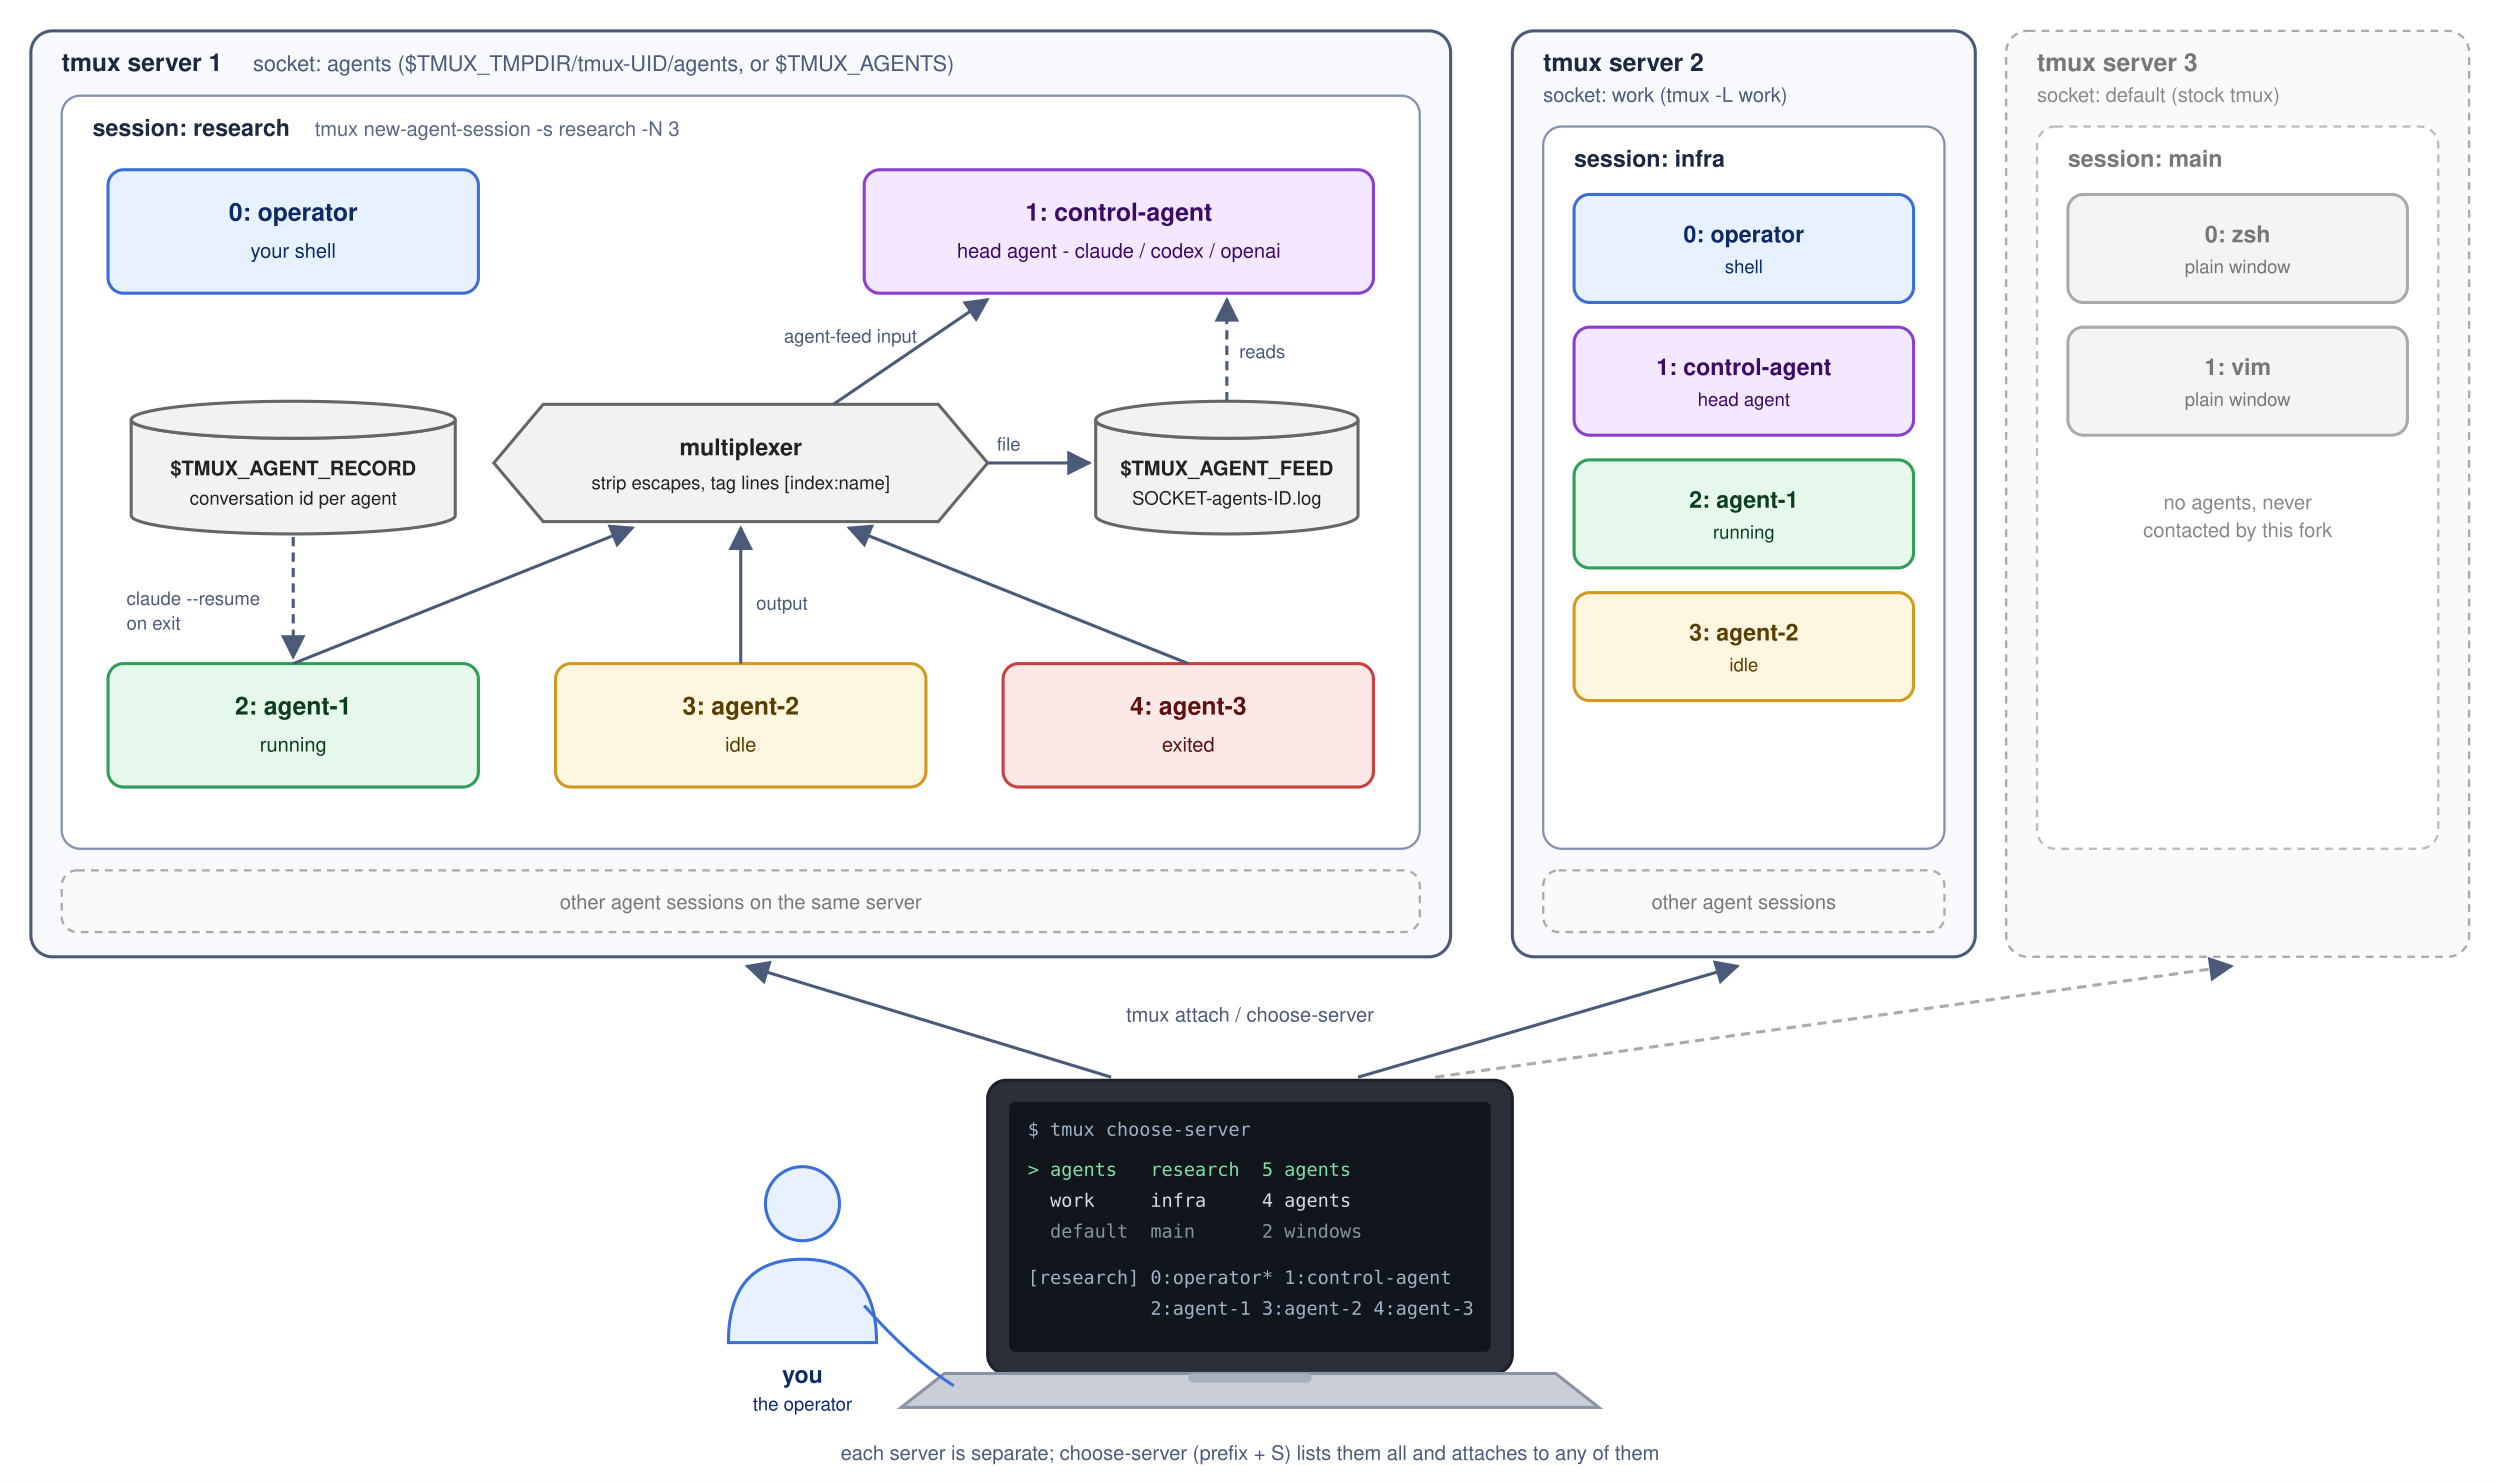
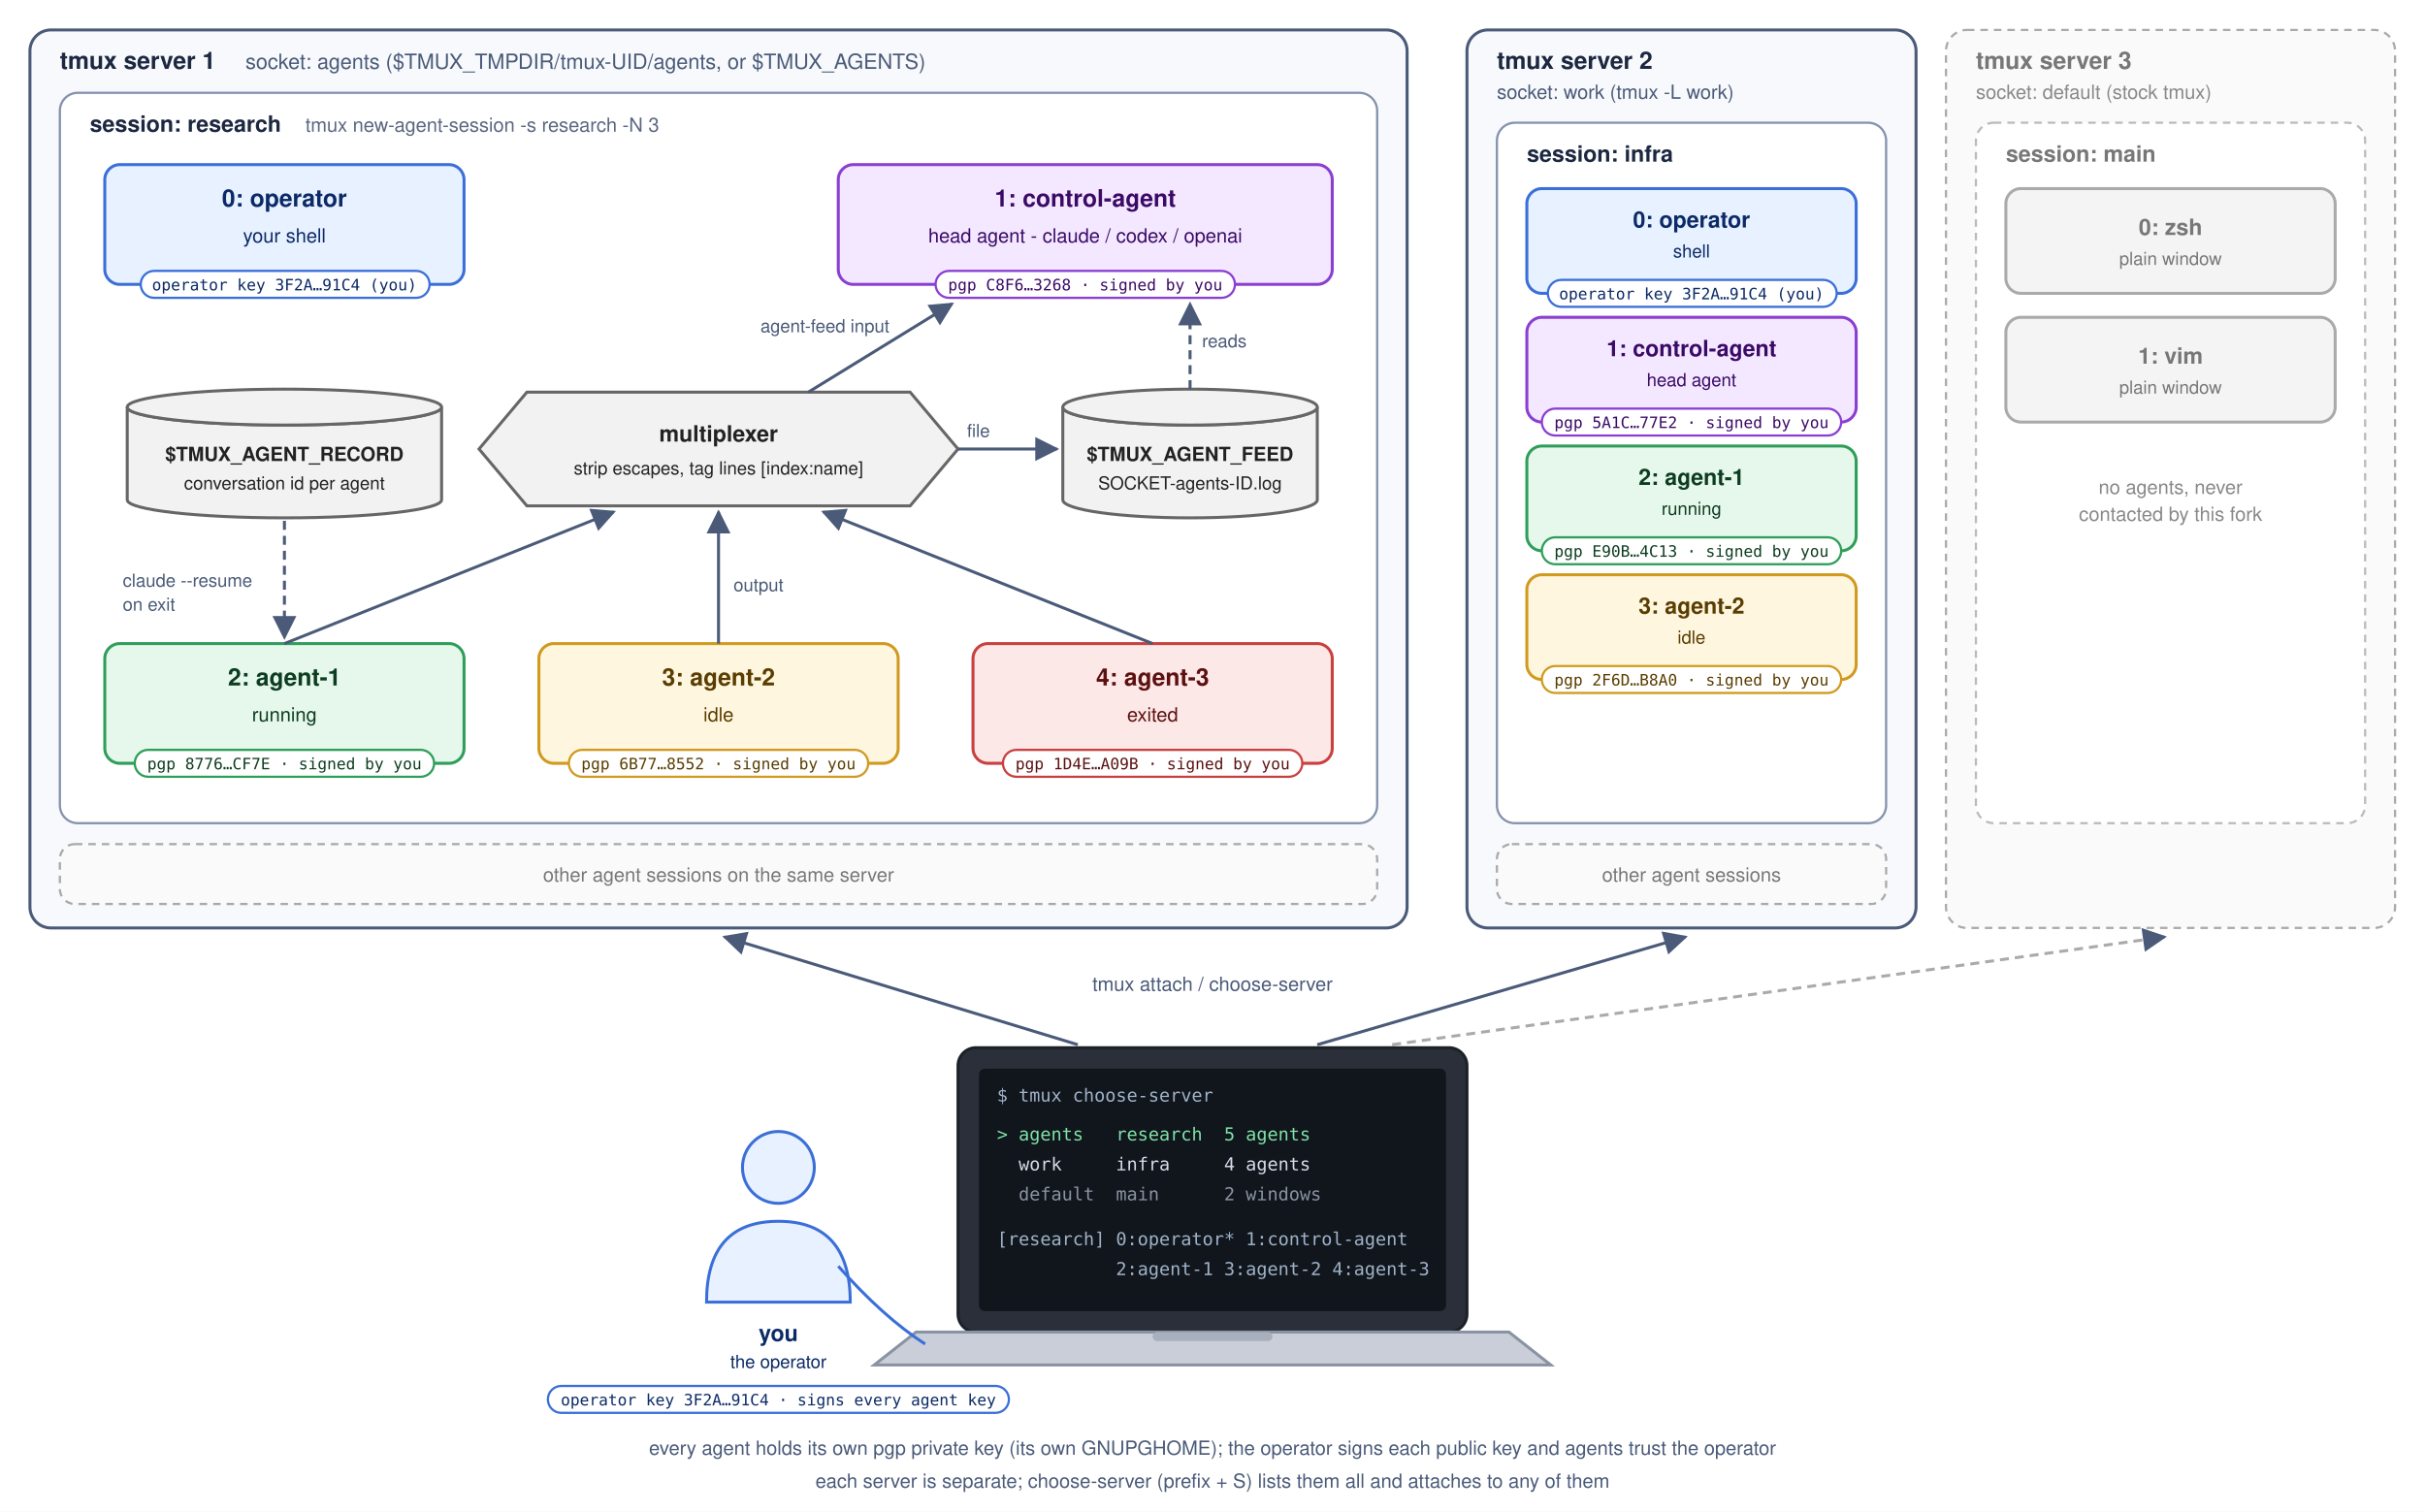
- <svg xmlns="http://www.w3.org/2000/svg" width="1620" height="960" viewBox="0 0 1620 960" font-family="Helvetica, Arial, sans-serif">
+ <svg xmlns="http://www.w3.org/2000/svg" width="1620" height="1010" viewBox="0 0 1620 1010" font-family="Helvetica, Arial, sans-serif">
  <defs>
    <marker id="arrow" viewBox="0 0 10 10" refX="9" refY="5" markerWidth="8" markerHeight="8" orient="auto-start-reverse">
      <path d="M0,0 L10,5 L0,10 z" fill="#4a5a78" />
    </marker>
  </defs>
-   <rect width="1620" height="960" fill="#ffffff" />
+   <rect width="1620" height="1010" fill="#ffffff" />
  <rect x="20" y="20" width="920" height="600" rx="14" fill="#f7f9fc" stroke="#4a5a78" stroke-width="2" />
  <text x="40" y="46" font-size="16" font-weight="bold" fill="#1c2740">tmux server 1</text>
  <text x="164" y="46" font-size="14" fill="#4a5a78">socket: agents ($TMUX_TMPDIR/tmux-UID/agents, or $TMUX_AGENTS)</text>
  <rect x="40" y="62" width="880" height="488" rx="12" fill="#ffffff" stroke="#8592ad" stroke-width="1.5" />
  <text x="60" y="88" font-size="15" font-weight="bold" fill="#1c2740">session: research</text>
  <text x="204" y="88" font-size="13" fill="#5b6780">tmux new-agent-session -s research -N 3</text>
  <rect x="70" y="110" width="240" height="80" rx="10" fill="#e8f1ff" stroke="#3b6fd8" stroke-width="2" />
-   <text x="190" y="143" font-size="16" font-weight="bold" fill="#0b2a66" text-anchor="middle">0: operator</text>
-   <text x="190" y="167" font-size="13" fill="#0b2a66" text-anchor="middle">your shell</text>
+   <text x="190" y="138" font-size="16" font-weight="bold" fill="#0b2a66" text-anchor="middle">0: operator</text>
+   <text x="190" y="162" font-size="13" fill="#0b2a66" text-anchor="middle">your shell</text>
  <rect x="560" y="110" width="330" height="80" rx="10" fill="#f3e8ff" stroke="#8a3fd1" stroke-width="2" />
-   <text x="725" y="143" font-size="16" font-weight="bold" fill="#3b0a66" text-anchor="middle">1: control-agent</text>
-   <text x="725" y="167" font-size="13" fill="#3b0a66" text-anchor="middle">head agent - claude / codex / openai</text>
+   <text x="725" y="138" font-size="16" font-weight="bold" fill="#3b0a66" text-anchor="middle">1: control-agent</text>
+   <text x="725" y="162" font-size="13" fill="#3b0a66" text-anchor="middle">head agent - claude / codex / openai</text>
  <polygon points="320,300 352,262 608,262 640,300 608,338 352,338" fill="#f2f2f2" stroke="#666666" stroke-width="2" />
  <text x="480" y="295" font-size="15" font-weight="bold" fill="#222222" text-anchor="middle">multiplexer</text>
  <text x="480" y="317" font-size="12" fill="#222222" text-anchor="middle">strip escapes, tag lines [index:name]</text>
  <path d="M710,272 a85,12 0 0,0 170,0 v62 a85,12 0 0,1 -170,0 z" fill="#f2f2f2" stroke="#666666" stroke-width="2" />
  <ellipse cx="795" cy="272" rx="85" ry="12" fill="#f2f2f2" stroke="#666666" stroke-width="2" />
  <text x="795" y="308" font-size="13" font-weight="bold" fill="#222222" text-anchor="middle">$TMUX_AGENT_FEED</text>
  <text x="795" y="327" font-size="12" fill="#222222" text-anchor="middle">SOCKET-agents-ID.log</text>
  <path d="M85,272 a105,12 0 0,0 210,0 v62 a105,12 0 0,1 -210,0 z" fill="#f2f2f2" stroke="#666666" stroke-width="2" />
  <ellipse cx="190" cy="272" rx="105" ry="12" fill="#f2f2f2" stroke="#666666" stroke-width="2" />
  <text x="190" y="308" font-size="13" font-weight="bold" fill="#222222" text-anchor="middle">$TMUX_AGENT_RECORD</text>
  <text x="190" y="327" font-size="12" fill="#222222" text-anchor="middle">conversation id per agent</text>
  <path d="M190,348 L190,426" stroke="#4a5a78" stroke-width="2" stroke-dasharray="6 4" fill="none" marker-end="url(#arrow)" />
  <text x="82" y="392" font-size="12" fill="#4a5a78">claude --resume</text>
  <text x="82" y="408" font-size="12" fill="#4a5a78">on exit</text>
  <rect x="70" y="430" width="240" height="80" rx="10" fill="#e6f7ec" stroke="#2f9e5a" stroke-width="2" />
-   <text x="190" y="463" font-size="16" font-weight="bold" fill="#0d3d20" text-anchor="middle">2: agent-1</text>
-   <text x="190" y="487" font-size="13" fill="#0d3d20" text-anchor="middle">running</text>
+   <text x="190" y="458" font-size="16" font-weight="bold" fill="#0d3d20" text-anchor="middle">2: agent-1</text>
+   <text x="190" y="482" font-size="13" fill="#0d3d20" text-anchor="middle">running</text>
  <rect x="360" y="430" width="240" height="80" rx="10" fill="#fff6e0" stroke="#d19a1f" stroke-width="2" />
-   <text x="480" y="463" font-size="16" font-weight="bold" fill="#5a3d00" text-anchor="middle">3: agent-2</text>
-   <text x="480" y="487" font-size="13" fill="#5a3d00" text-anchor="middle">idle</text>
+   <text x="480" y="458" font-size="16" font-weight="bold" fill="#5a3d00" text-anchor="middle">3: agent-2</text>
+   <text x="480" y="482" font-size="13" fill="#5a3d00" text-anchor="middle">idle</text>
  <rect x="650" y="430" width="240" height="80" rx="10" fill="#fde8e8" stroke="#c94040" stroke-width="2" />
-   <text x="770" y="463" font-size="16" font-weight="bold" fill="#5c1010" text-anchor="middle">4: agent-3</text>
-   <text x="770" y="487" font-size="13" fill="#5c1010" text-anchor="middle">exited</text>
+   <text x="770" y="458" font-size="16" font-weight="bold" fill="#5c1010" text-anchor="middle">4: agent-3</text>
+   <text x="770" y="482" font-size="13" fill="#5c1010" text-anchor="middle">exited</text>
+   <rect x="94" y="181" width="193" height="18" rx="9" fill="#ffffff" stroke="#3b6fd8" stroke-width="1.5" />
+   <text x="190" y="194" font-family="Menlo, Monaco, monospace" font-size="10.5" fill="#0b2a66" text-anchor="middle">operator key 3F2A…91C4 (you)</text>
+   <rect x="625" y="181" width="200" height="18" rx="9" fill="#ffffff" stroke="#8a3fd1" stroke-width="1.5" />
+   <text x="725" y="194" font-family="Menlo, Monaco, monospace" font-size="10.5" fill="#3b0a66" text-anchor="middle">pgp C8F6…3268 · signed by you</text>
+   <rect x="90" y="501" width="200" height="18" rx="9" fill="#ffffff" stroke="#2f9e5a" stroke-width="1.5" />
+   <text x="190" y="514" font-family="Menlo, Monaco, monospace" font-size="10.5" fill="#0d3d20" text-anchor="middle">pgp 8776…CF7E · signed by you</text>
+   <rect x="380" y="501" width="200" height="18" rx="9" fill="#ffffff" stroke="#d19a1f" stroke-width="1.5" />
+   <text x="480" y="514" font-family="Menlo, Monaco, monospace" font-size="10.5" fill="#5a3d00" text-anchor="middle">pgp 6B77…8552 · signed by you</text>
+   <rect x="670" y="501" width="200" height="18" rx="9" fill="#ffffff" stroke="#c94040" stroke-width="1.5" />
+   <text x="770" y="514" font-family="Menlo, Monaco, monospace" font-size="10.5" fill="#5c1010" text-anchor="middle">pgp 1D4E…A09B · signed by you</text>
  <g stroke="#4a5a78" stroke-width="2" fill="none" marker-end="url(#arrow)">
    <path d="M190,430 L410,342" />
    <path d="M480,430 L480,342" />
    <path d="M770,430 L550,342" />
-     <path d="M540,262 L640,194" />
+     <path d="M540,262 L636,203" />
    <path d="M640,300 L706,300" />
  </g>
-   <path d="M795,260 L795,194" stroke="#4a5a78" stroke-width="2" stroke-dasharray="6 4" fill="none" marker-end="url(#arrow)" />
+   <path d="M795,260 L795,203" stroke="#4a5a78" stroke-width="2" stroke-dasharray="6 4" fill="none" marker-end="url(#arrow)" />
  <g font-size="12" fill="#4a5a78">
    <text x="490" y="395">output</text>
    <text x="508" y="222">agent-feed input</text>
    <text x="646" y="292">file</text>
    <text x="803" y="232">reads</text>
  </g>
  <rect x="40" y="564" width="880" height="40" rx="10" fill="#fafafa" stroke="#aaaaaa" stroke-width="1.5" stroke-dasharray="5 4" />
  <text x="480" y="589" font-size="13" fill="#777777" text-anchor="middle">other agent sessions on the same server</text>
  <rect x="980" y="20" width="300" height="600" rx="14" fill="#f7f9fc" stroke="#4a5a78" stroke-width="2" />
  <text x="1000" y="46" font-size="16" font-weight="bold" fill="#1c2740">tmux server 2</text>
  <text x="1000" y="66" font-size="13" fill="#4a5a78">socket: work (tmux -L work)</text>
  <rect x="1000" y="82" width="260" height="468" rx="12" fill="#ffffff" stroke="#8592ad" stroke-width="1.5" />
  <text x="1020" y="108" font-size="15" font-weight="bold" fill="#1c2740">session: infra</text>
  <rect x="1020" y="126" width="220" height="70" rx="10" fill="#e8f1ff" stroke="#3b6fd8" stroke-width="2" />
-   <text x="1130" y="157" font-size="15" font-weight="bold" fill="#0b2a66" text-anchor="middle">0: operator</text>
-   <text x="1130" y="177" font-size="12" fill="#0b2a66" text-anchor="middle">shell</text>
+   <text x="1130" y="152" font-size="15" font-weight="bold" fill="#0b2a66" text-anchor="middle">0: operator</text>
+   <text x="1130" y="172" font-size="12" fill="#0b2a66" text-anchor="middle">shell</text>
  <rect x="1020" y="212" width="220" height="70" rx="10" fill="#f3e8ff" stroke="#8a3fd1" stroke-width="2" />
-   <text x="1130" y="243" font-size="15" font-weight="bold" fill="#3b0a66" text-anchor="middle">1: control-agent</text>
-   <text x="1130" y="263" font-size="12" fill="#3b0a66" text-anchor="middle">head agent</text>
+   <text x="1130" y="238" font-size="15" font-weight="bold" fill="#3b0a66" text-anchor="middle">1: control-agent</text>
+   <text x="1130" y="258" font-size="12" fill="#3b0a66" text-anchor="middle">head agent</text>
  <rect x="1020" y="298" width="220" height="70" rx="10" fill="#e6f7ec" stroke="#2f9e5a" stroke-width="2" />
-   <text x="1130" y="329" font-size="15" font-weight="bold" fill="#0d3d20" text-anchor="middle">2: agent-1</text>
-   <text x="1130" y="349" font-size="12" fill="#0d3d20" text-anchor="middle">running</text>
+   <text x="1130" y="324" font-size="15" font-weight="bold" fill="#0d3d20" text-anchor="middle">2: agent-1</text>
+   <text x="1130" y="344" font-size="12" fill="#0d3d20" text-anchor="middle">running</text>
  <rect x="1020" y="384" width="220" height="70" rx="10" fill="#fff6e0" stroke="#d19a1f" stroke-width="2" />
-   <text x="1130" y="415" font-size="15" font-weight="bold" fill="#5a3d00" text-anchor="middle">3: agent-2</text>
-   <text x="1130" y="435" font-size="12" fill="#5a3d00" text-anchor="middle">idle</text>
+   <text x="1130" y="410" font-size="15" font-weight="bold" fill="#5a3d00" text-anchor="middle">3: agent-2</text>
+   <text x="1130" y="430" font-size="12" fill="#5a3d00" text-anchor="middle">idle</text>
  <rect x="1000" y="564" width="260" height="40" rx="10" fill="#fafafa" stroke="#aaaaaa" stroke-width="1.5" stroke-dasharray="5 4" />
  <text x="1130" y="589" font-size="13" fill="#777777" text-anchor="middle">other agent sessions</text>
+   <rect x="1034" y="187" width="193" height="18" rx="9" fill="#ffffff" stroke="#3b6fd8" stroke-width="1.5" />
+   <text x="1130" y="200" font-family="Menlo, Monaco, monospace" font-size="10.5" fill="#0b2a66" text-anchor="middle">operator key 3F2A…91C4 (you)</text>
+   <rect x="1030" y="273" width="200" height="18" rx="9" fill="#ffffff" stroke="#8a3fd1" stroke-width="1.5" />
+   <text x="1130" y="286" font-family="Menlo, Monaco, monospace" font-size="10.5" fill="#3b0a66" text-anchor="middle">pgp 5A1C…77E2 · signed by you</text>
+   <rect x="1030" y="359" width="200" height="18" rx="9" fill="#ffffff" stroke="#2f9e5a" stroke-width="1.5" />
+   <text x="1130" y="372" font-family="Menlo, Monaco, monospace" font-size="10.5" fill="#0d3d20" text-anchor="middle">pgp E90B…4C13 · signed by you</text>
+   <rect x="1030" y="445" width="200" height="18" rx="9" fill="#ffffff" stroke="#d19a1f" stroke-width="1.5" />
+   <text x="1130" y="458" font-family="Menlo, Monaco, monospace" font-size="10.5" fill="#5a3d00" text-anchor="middle">pgp 2F6D…B8A0 · signed by you</text>
  <rect x="1300" y="20" width="300" height="600" rx="14" fill="#fafafa" stroke="#aaaaaa" stroke-width="1.5" stroke-dasharray="5 4" />
  <text x="1320" y="46" font-size="16" font-weight="bold" fill="#777777">tmux server 3</text>
  <text x="1320" y="66" font-size="13" fill="#888888">socket: default (stock tmux)</text>
  <rect x="1320" y="82" width="260" height="468" rx="12" fill="#ffffff" stroke="#bbbbbb" stroke-width="1.5" stroke-dasharray="5 4" />
  <text x="1340" y="108" font-size="15" font-weight="bold" fill="#777777">session: main</text>
  <rect x="1340" y="126" width="220" height="70" rx="10" fill="#f4f4f4" stroke="#aaaaaa" stroke-width="2" />
  <text x="1450" y="157" font-size="15" font-weight="bold" fill="#777777" text-anchor="middle">0: zsh</text>
  <text x="1450" y="177" font-size="12" fill="#777777" text-anchor="middle">plain window</text>
  <rect x="1340" y="212" width="220" height="70" rx="10" fill="#f4f4f4" stroke="#aaaaaa" stroke-width="2" />
  <text x="1450" y="243" font-size="15" font-weight="bold" fill="#777777" text-anchor="middle">1: vim</text>
  <text x="1450" y="263" font-size="12" fill="#777777" text-anchor="middle">plain window</text>
  <text x="1450" y="330" font-size="13" fill="#888888" text-anchor="middle">no agents, never</text>
  <text x="1450" y="348" font-size="13" fill="#888888" text-anchor="middle">contacted by this fork</text>
  <g stroke="#4a5a78" stroke-width="2" fill="none" marker-end="url(#arrow)">
    <path d="M720,698 L484,626" />
    <path d="M880,698 L1126,626" />
  </g>
  <path d="M930,698 L1446,626" stroke="#aaaaaa" stroke-width="2" stroke-dasharray="6 4" fill="none" marker-end="url(#arrow)" />
  <text x="810" y="662" font-size="13" fill="#4a5a78" text-anchor="middle">tmux attach / choose-server</text>
  <rect x="640" y="700" width="340" height="190" rx="12" fill="#2b2f3a" stroke="#1c2027" stroke-width="2" />
  <rect x="654" y="714" width="312" height="162" rx="4" fill="#11151c" />
  <g font-family="Menlo, Monaco, monospace" font-size="12" xml:space="preserve" style="white-space: pre">
    <text x="666" y="736" fill="#9fb3c8">$ tmux choose-server</text>
    <text x="666" y="762" fill="#7ee2a8">&gt; agents   research  5 agents</text>
    <text x="666" y="782" fill="#d6dde8">  work     infra     4 agents</text>
    <text x="666" y="802" fill="#8a93a3">  default  main      2 windows</text>
    <text x="666" y="832" fill="#9fb3c8">[research] 0:operator* 1:control-agent</text>
    <text x="666" y="852" fill="#9fb3c8">           2:agent-1 3:agent-2 4:agent-3</text>
  </g>
  <polygon points="612,890 1008,890 1036,912 584,912" fill="#c9ced8" stroke="#8a93a3" stroke-width="2" />
  <rect x="770" y="890" width="80" height="6" rx="3" fill="#a9b0bd" />
  <circle cx="520" cy="780" r="24" fill="#e8f1ff" stroke="#3b6fd8" stroke-width="2" />
  <path d="M472,870 Q472,816 520,816 Q568,816 568,870 Z" fill="#e8f1ff" stroke="#3b6fd8" stroke-width="2" />
  <path d="M560,846 Q590,880 618,898" stroke="#3b6fd8" stroke-width="2" fill="none" />
  <text x="520" y="896" font-size="15" font-weight="bold" fill="#0b2a66" text-anchor="middle">you</text>
  <text x="520" y="914" font-size="12" fill="#0b2a66" text-anchor="middle">the operator</text>
-   <text x="810" y="946" font-size="13" fill="#4a5a78" text-anchor="middle">each server is separate; choose-server (prefix + S) lists them all and attaches to any of them</text>
+   <rect x="366" y="926" width="308" height="18" rx="9" fill="#ffffff" stroke="#3b6fd8" stroke-width="1.5" />
+   <text x="520" y="939" font-family="Menlo, Monaco, monospace" font-size="10.5" fill="#0b2a66" text-anchor="middle">operator key 3F2A…91C4 · signs every agent key</text>
+   <text x="810" y="972" font-size="13" fill="#4a5a78" text-anchor="middle">every agent holds its own pgp private key (its own GNUPGHOME); the operator signs each public key and agents trust the operator</text>
+   <text x="810" y="994" font-size="13" fill="#4a5a78" text-anchor="middle">each server is separate; choose-server (prefix + S) lists them all and attaches to any of them</text>
</svg>
